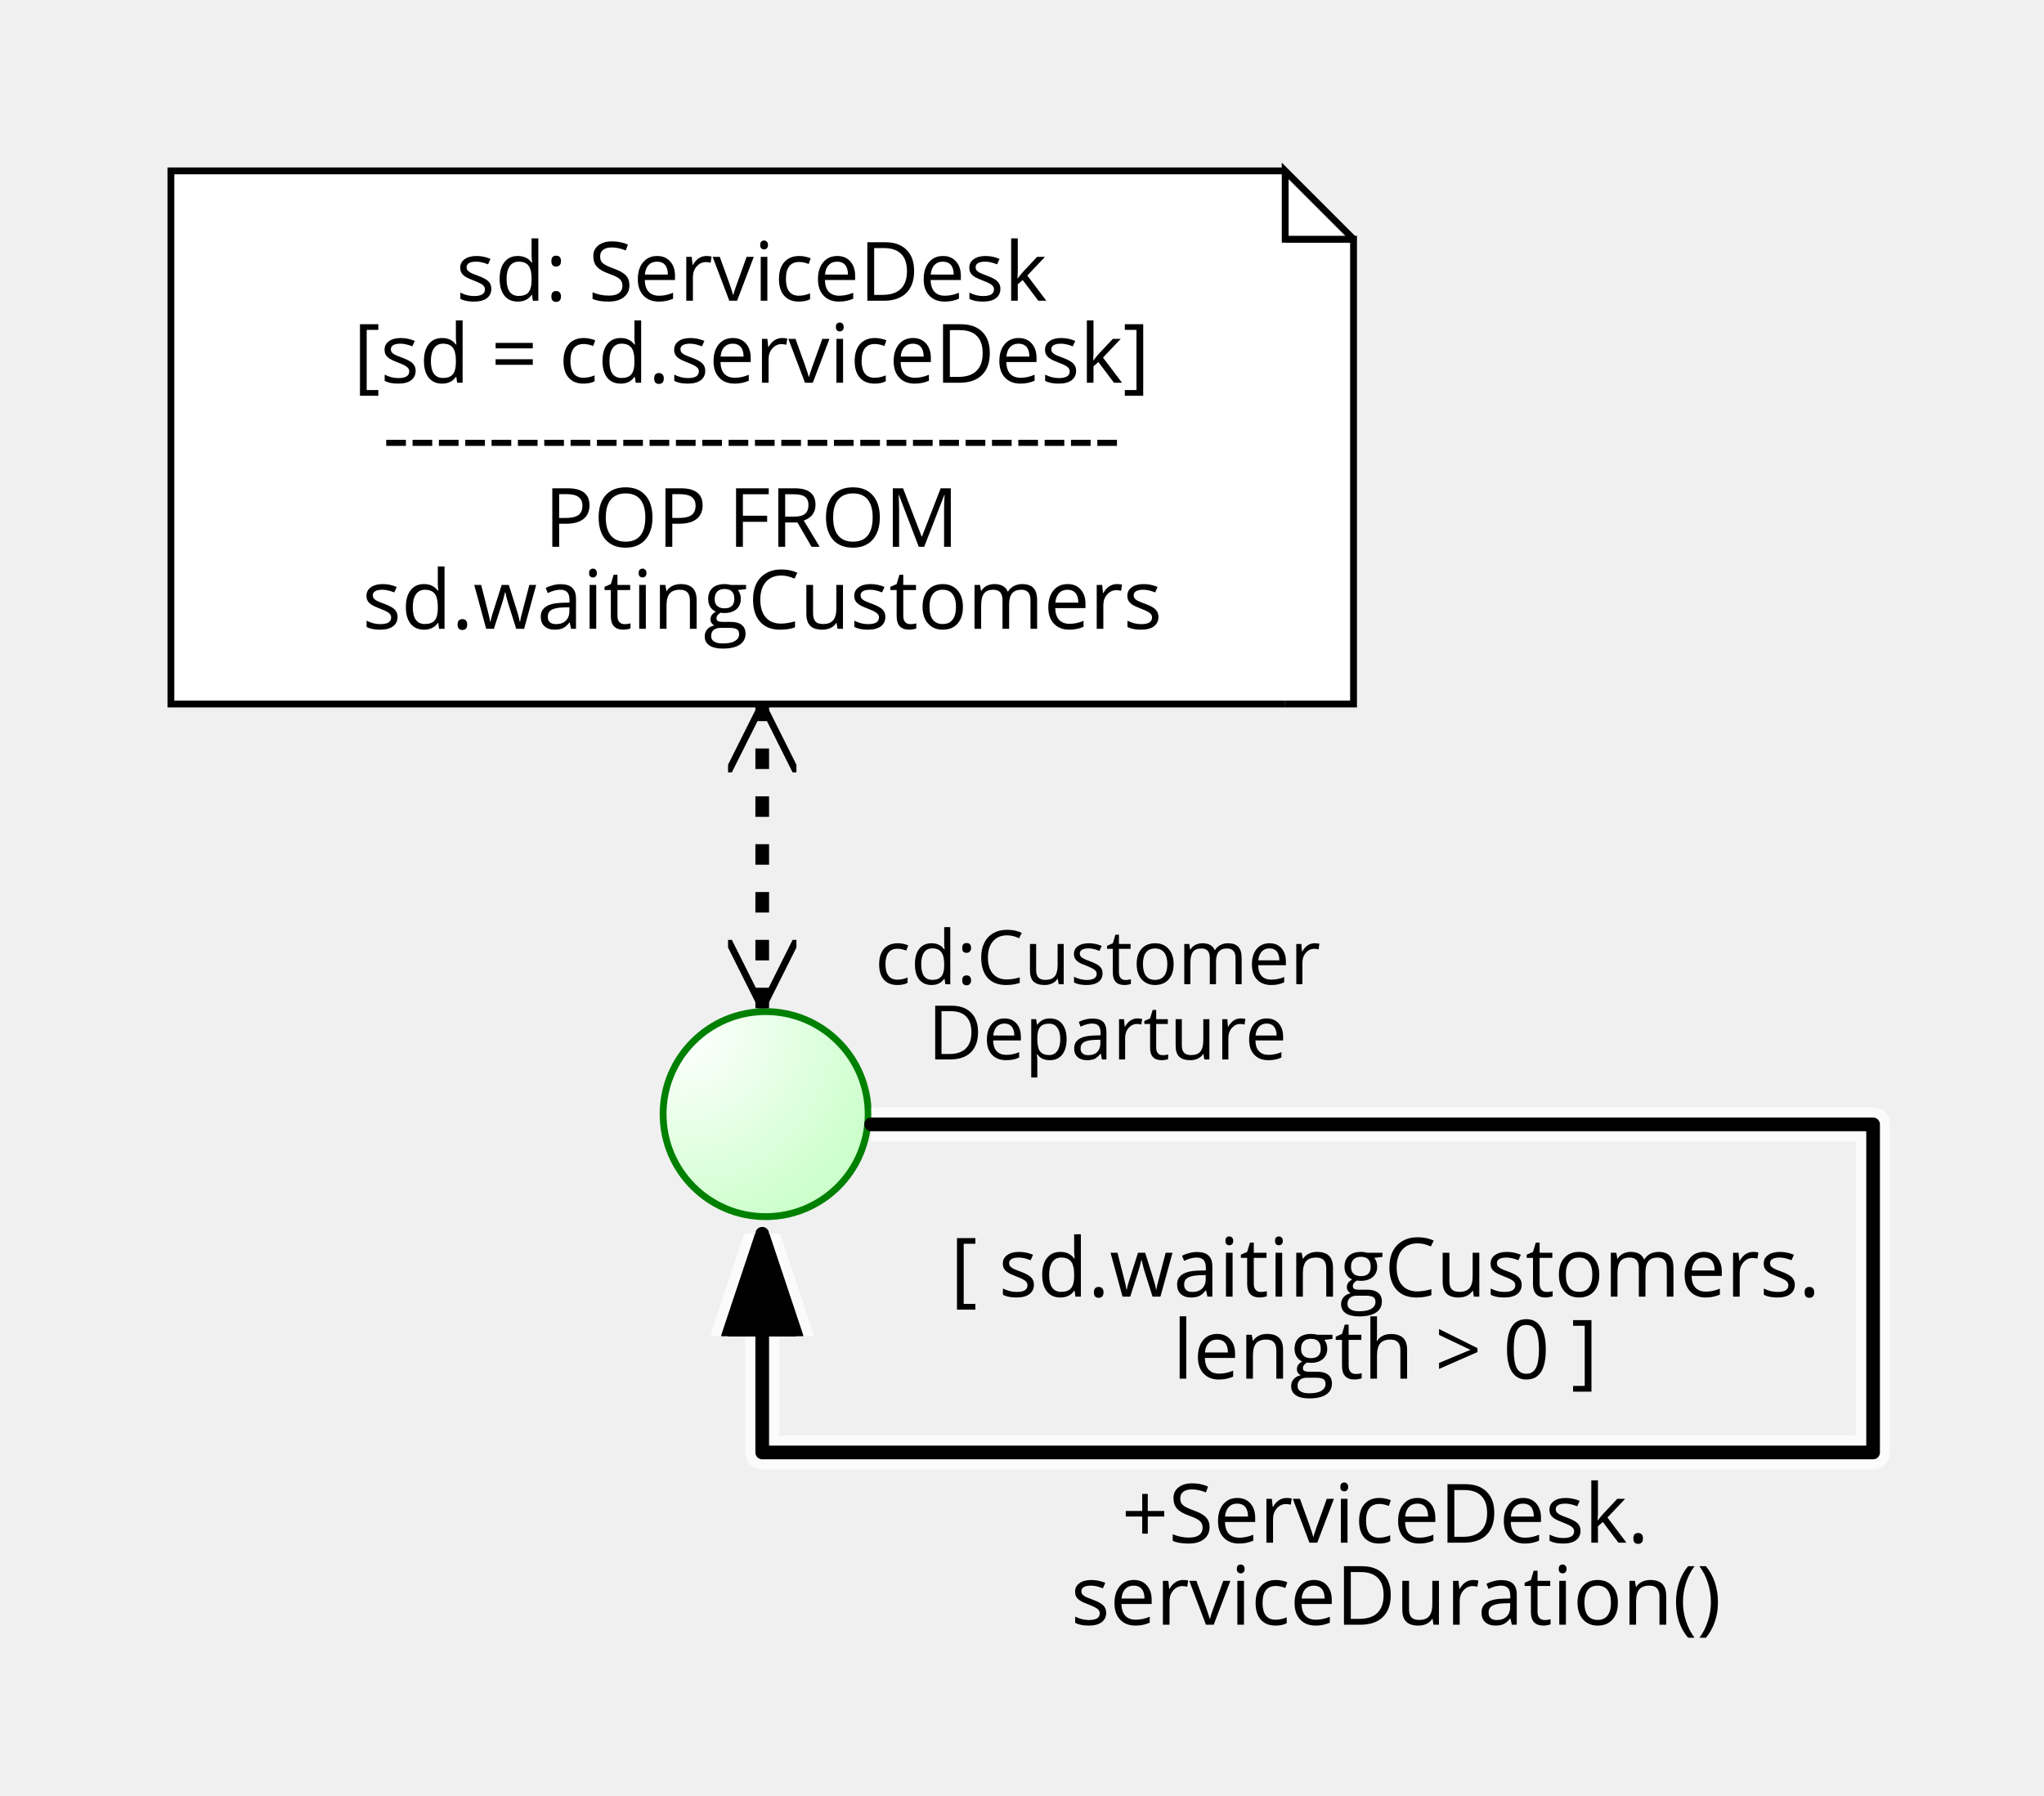
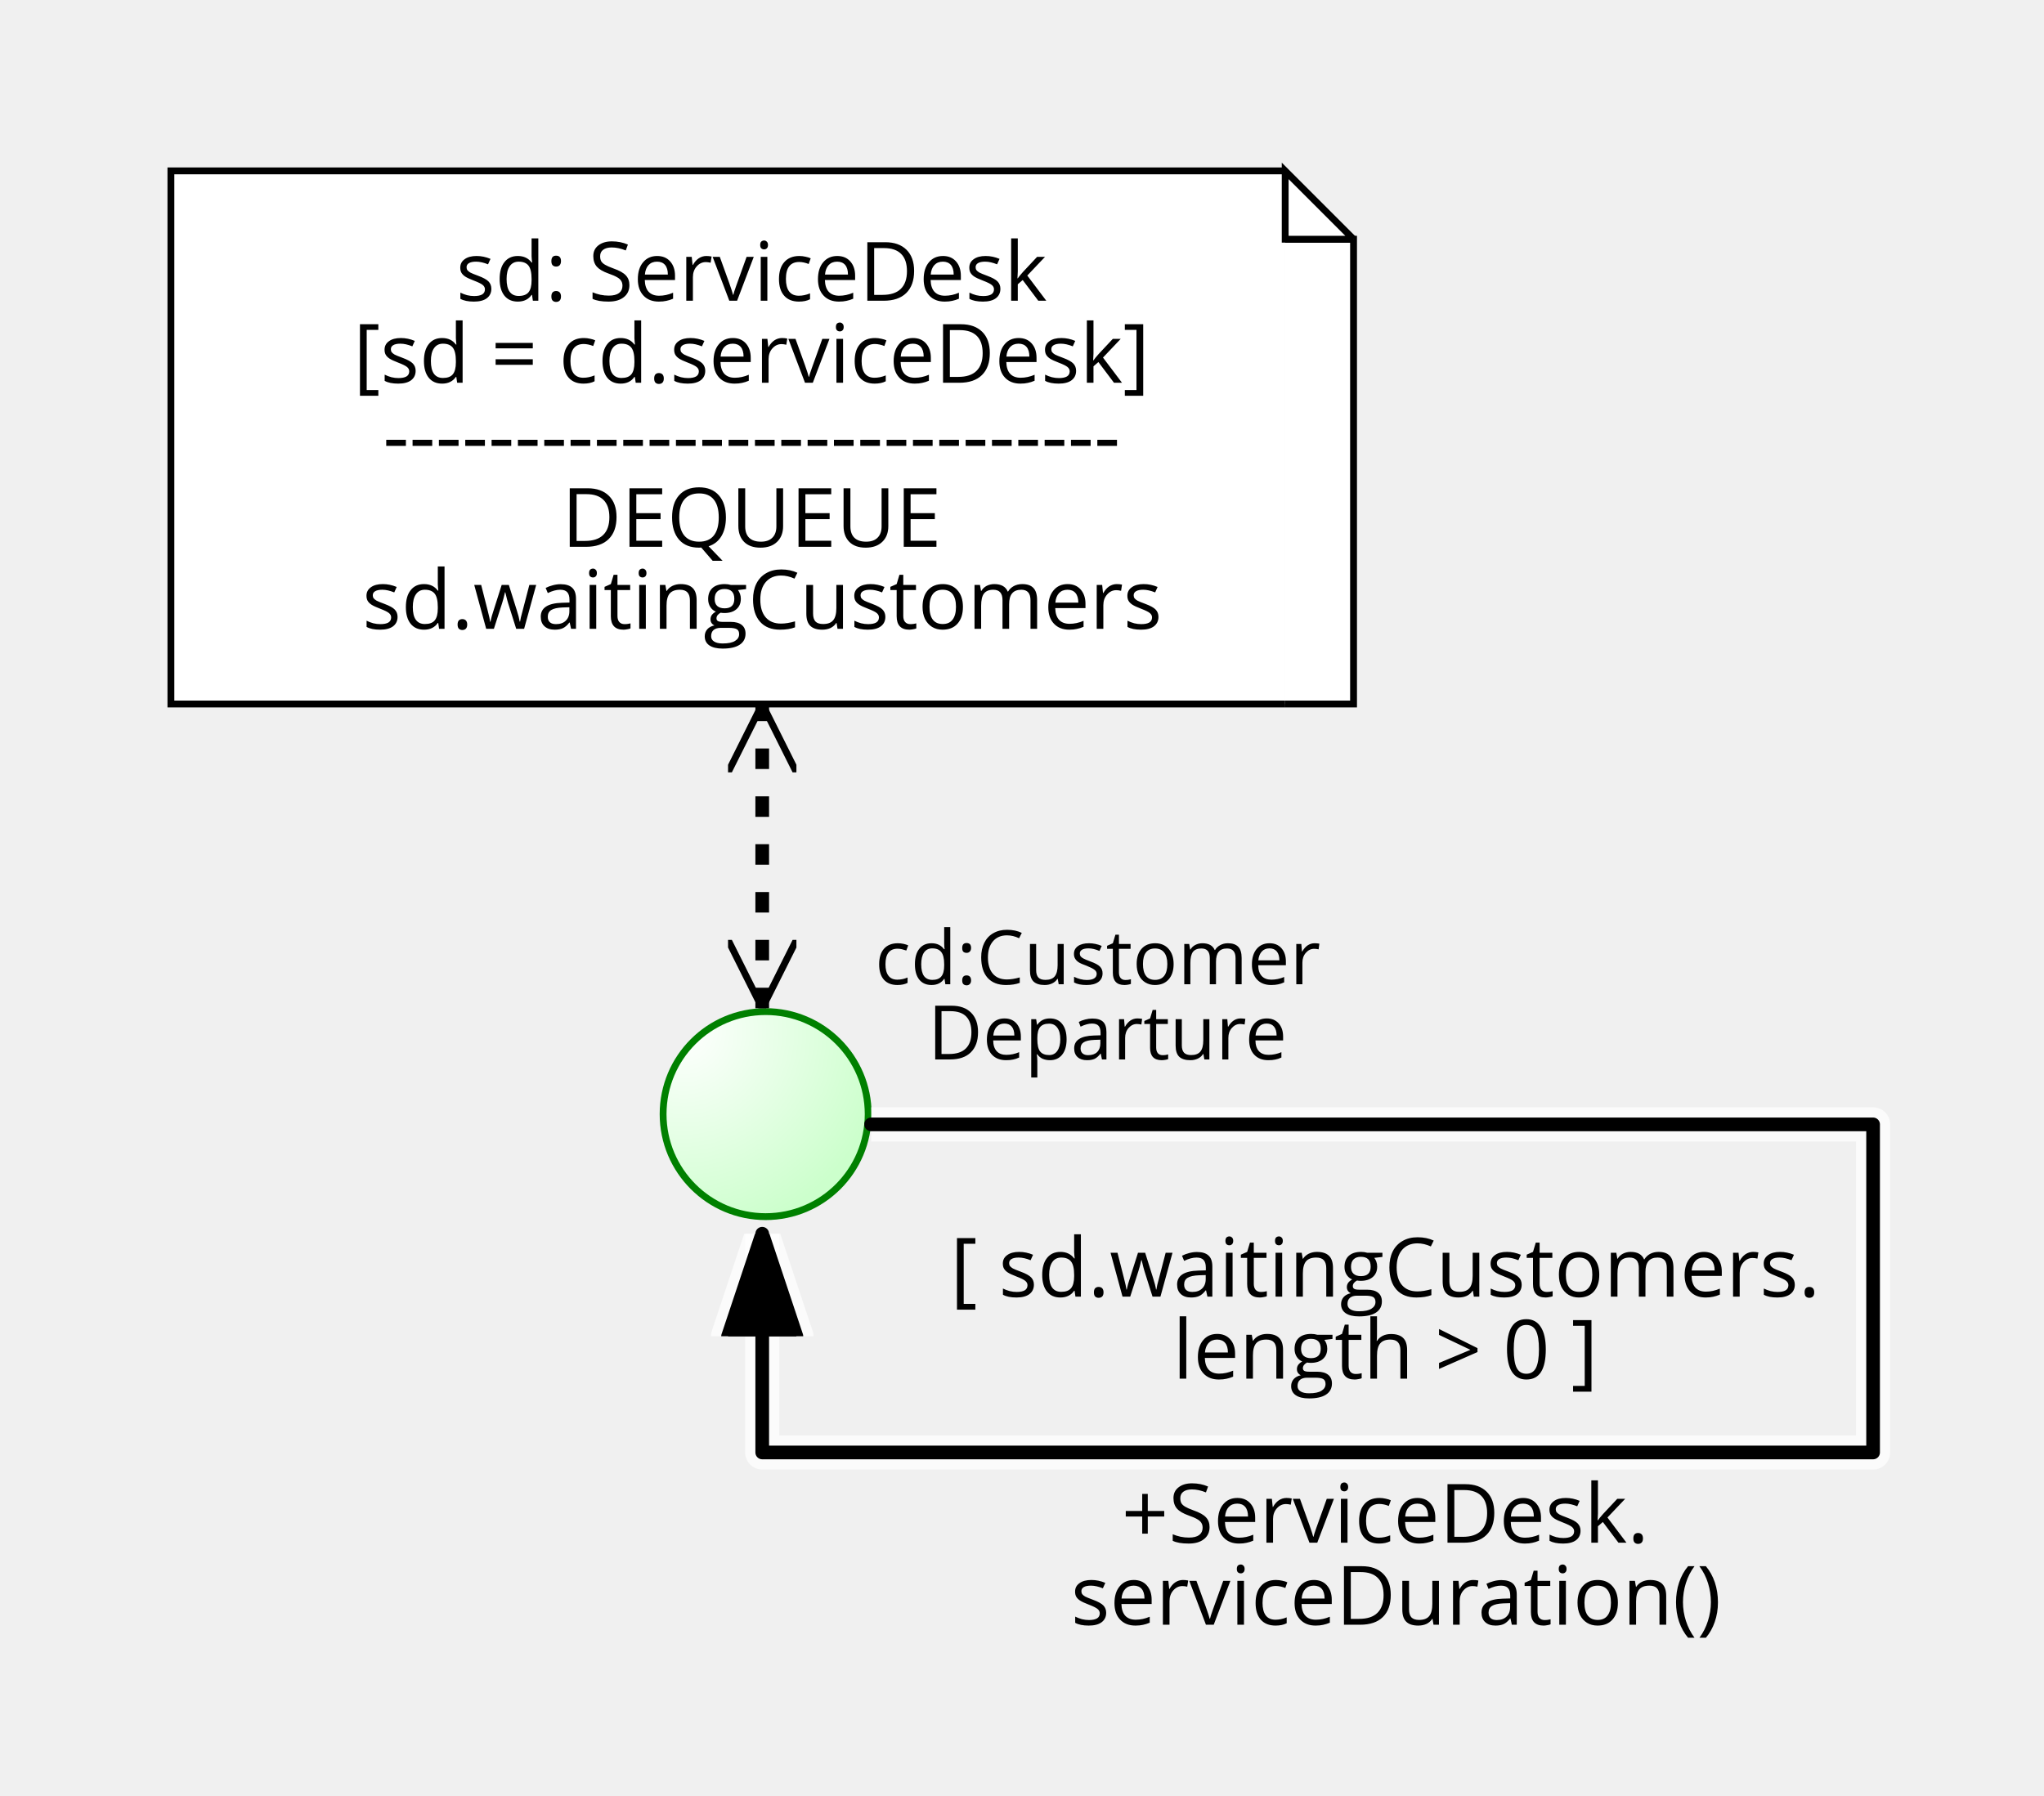
<svg xmlns="http://www.w3.org/2000/svg" xmlns:ns1="http://oryx-editor.org" xmlns:ns2="http://schemas.microsoft.com/visio/2003/SVGExtensions/" baseProfile="full" generated="java" height="262.7" id="svg-canvas" ns1:signavioversion="12.13.0" version="1.1" width="299">
  <defs>
    <marker id="sid-2998757c-ddc5-4b26-9346-4ff814d885d7start" markerHeight="10" markerUnits="userSpaceOnUse" markerWidth="10" orient="auto" refX="0" refY="5">
      <path d="M 10 0 L 0 5 L 10 10" fill="none" id="sid-2998757c-ddc5-4b26-9346-4ff814d885d7arrowhead" stroke="#000000" stroke-dasharray="0" />
    </marker>
    <marker id="sid-2998757c-ddc5-4b26-9346-4ff814d885d7end" markerHeight="10" markerUnits="userSpaceOnUse" markerWidth="10" orient="auto" refX="10" refY="5">
      <path d="M 0 0 L 10 5 L 0 10" fill="none" id="sid-2998757c-ddc5-4b26-9346-4ff814d885d7arrowhead2" stroke="#000000" stroke-dasharray="0" />
    </marker>
    <marker id="sid-134d402a-a61f-47e1-9414-533ea537bde0start" markerHeight="11" markerUnits="userSpaceOnUse" markerWidth="17" orient="auto" refX="1" refY="5">
      <path d="M 0 6 L 8 1 L 15 5 L 8 9 L 1 5" display="inherit" fill="white" id="sid-134d402a-a61f-47e1-9414-533ea537bde0conditional" stroke="#000000" stroke-width="1" />
    </marker>
    <marker id="sid-134d402a-a61f-47e1-9414-533ea537bde0start_shadow" markerHeight="11" markerUnits="userSpaceOnUse" markerWidth="17" orient="auto" refX="1" refY="5" stroke="white" stroke-linecap="butt" stroke-opacity="0.7" stroke-width="5">
      <path d="M 0 6 L 8 1 L 15 5 L 8 9 L 1 5" display="inherit" fill="white" id="sid-134d402a-a61f-47e1-9414-533ea537bde0conditional_shadow" stroke="white" stroke-linecap="butt" stroke-opacity="0.7" stroke-width="5" />
    </marker>
    <marker id="sid-134d402a-a61f-47e1-9414-533ea537bde0end" markerHeight="16" markerUnits="userSpaceOnUse" markerWidth="15" orient="auto" refX="15" refY="8">
      <path d="M 0 3 L 15 8 L 0 13z" fill="#000000" id="sid-134d402a-a61f-47e1-9414-533ea537bde0arrowhead" stroke="#000000" stroke-linejoin="round" stroke-width="2" />
    </marker>
    <marker id="sid-134d402a-a61f-47e1-9414-533ea537bde0end_shadow" markerHeight="16" markerUnits="userSpaceOnUse" markerWidth="15" orient="auto" refX="15" refY="8" stroke="white" stroke-linecap="butt" stroke-opacity="0.7" stroke-width="5">
      <path d="M 0 3 L 15 8 L 0 13z" fill="black" id="sid-134d402a-a61f-47e1-9414-533ea537bde0arrowhead_shadow" stroke="white" stroke-linecap="butt" stroke-linejoin="round" stroke-opacity="0.7" stroke-width="5" />
    </marker>
  </defs>
  <g font-family="'Open Sans', 'Kanit', 'Ezra SIL', 'DejaVu Sans', HanaMinA, HanaMinB, sans-serif" font-size="12" font-size-adjust="none" font-style="normal" font-variant="normal" font-weight="normal" stroke="black">
    <g class="stencils" transform="translate(-306, -76.5)">
      <g class="me" />
      <g class="children">
        <g id="svg-sid-1912A4C7-EAFB-4C51-A52D-BB81B4F38AF5">
          <g class="stencils" transform="translate(331, 101.5)">
            <g class="me">
              <g pointer-events="fill" title="Data Object">
                <defs>
                  <radialGradient cx="10%" cy="10%" fx="10%" fy="10%" id="sid-690014b8-e4df-4370-8bb5-6c6ad89b1fa1background" r="100%">
                    <stop offset="0" stop-color="#ffffff" stop-opacity="1" />
                    <stop id="sid-690014b8-e4df-4370-8bb5-6c6ad89b1fa1fill_el" offset="100%" stop-color="#ffffff" stop-opacity="1" />
                  </radialGradient>
                </defs>
                <polyline ns1:anchors="left right" fill="#ffffff" id="sid-690014b8-e4df-4370-8bb5-6c6ad89b1fa1frame" points="163,78 0,78 0,0 163,0" ns1:resize="vertical horizontal" stroke="#000000" stroke-width="1" />
                <polyline ns1:anchors="bottom top right" fill="#ffffff" id="sid-690014b8-e4df-4370-8bb5-6c6ad89b1fa1celem2" points="163,78 173,78 173,10 163,10" stroke="#000000" stroke-width="1" />
                <polyline ns1:anchors="top right" fill="url(#sid-690014b8-e4df-4370-8bb5-6c6ad89b1fa1background) white" id="sid-690014b8-e4df-4370-8bb5-6c6ad89b1fa1celem3" points="173,10 163,0 163,10 173,10" stroke="#000000" stroke-width="1" />
                <text ns1:align="center middle" ns1:fittoelem="sid-690014b8-e4df-4370-8bb5-6c6ad89b1fa1unvisibleBorder" font-size="12" ns1:fontSize="12" id="sid-690014b8-e4df-4370-8bb5-6c6ad89b1fa1text_name" letter-spacing="-0.01px" stroke="black" stroke-width="0pt" text-anchor="middle" ns1:textWidth="173" transform="rotate(0)" x="86.5" y="39">
                  <tspan dy="-20" x="86.5" y="39">sd: ServiceDesk<ns2:newlineChar />
                  </tspan>
                  <tspan dy="-8" x="86.5" y="39">[sd = cd.serviceDesk]<ns2:newlineChar />
                  </tspan>
                  <tspan dy="4" x="86.5" y="39">----------------------------<ns2:newlineChar />
                  </tspan>
-                   <tspan dy="16" x="86.5" y="39">POP FROM<ns2:newlineChar />
+                   <tspan dy="16" x="86.5" y="39">DEQUEUE<ns2:newlineChar />
                  </tspan>
                  <tspan dy="28" x="86.5" y="39">sd.waitingCustomers</tspan>
                </text>
                <text ns1:align="center middle" ns1:anchors="bottom" ns1:fittoelem="sid-690014b8-e4df-4370-8bb5-6c6ad89b1fa1unvisibleBorder" font-size="11" ns1:fontSize="11" id="sid-690014b8-e4df-4370-8bb5-6c6ad89b1fa1text_state" letter-spacing="-0.01px" stroke="black" stroke-width="0pt" text-anchor="middle" ns1:textWidth="173" transform="rotate(0)" x="86.5" y="61" />
              </g>
            </g>
            <g class="children" />
            <g class="edge" />
            <g class="topchildren" />
            <g class="overlays stripable-element-force" />
          </g>
          <g class="controls">
            <g class="dockers" />
            <g class="magnets" />
          </g>
        </g>
        <g id="svg-sid-C7604EA8-8BA5-414B-A0B2-7B7CFC93C057">
          <g class="stencils" transform="translate(403, 224.5)">
            <g class="me">
              <g pointer-events="fill" title="Start Event">
                <defs>
                  <radialGradient cx="10%" cy="10%" fx="10%" fy="10%" id="sid-cc6ed938-30d7-42d2-9c9f-11012e2b1e9ebackground" r="100%">
                    <stop offset="0" stop-color="#ffffff" stop-opacity="1" />
                    <stop id="sid-cc6ed938-30d7-42d2-9c9f-11012e2b1e9efill_el" offset="100%" stop-color="#ccffcc" stop-opacity="1" />
                  </radialGradient>
                </defs>
                <circle cx="15" cy="15" fill="url(#sid-cc6ed938-30d7-42d2-9c9f-11012e2b1e9ebackground) white" id="sid-cc6ed938-30d7-42d2-9c9f-11012e2b1e9ebg_frame" r="15" stroke="#008000" stroke-width="1" />
                <text ns1:align="center middle" font-size="11" ns1:fontSize="11" id="sid-cc6ed938-30d7-42d2-9c9f-11012e2b1e9etext_name" letter-spacing="-0.01px" stroke="black" stroke-width="0pt" text-anchor="middle" ns1:textWidth="-1" transform="rotate(0)" x="65" y="-2">
                  <tspan dy="-2" x="65" y="-2">cd:Customer<ns2:newlineChar />
                  </tspan>
                  <tspan dy="9" x="65" y="-2">Departure</tspan>
                </text>
              </g>
            </g>
            <g class="children" />
            <g class="edge" />
            <g class="topchildren" />
            <g class="overlays stripable-element-force" />
          </g>
          <g class="controls">
            <g class="dockers" />
            <g class="magnets" />
          </g>
        </g>
      </g>
      <g class="edge">
        <g id="svg-sid-7DA797D0-7912-45B2-9BE4-50309E2AAD3B">
          <g class="stencils">
            <g class="me">
              <g id="sid-2998757c-ddc5-4b26-9346-4ff814d885d7edge" pointer-events="painted">
                <path d="M417.5 224.008 L417.5 179.5 " fill="none" id="sid-2998757c-ddc5-4b26-9346-4ff814d885d7bg_frame" marker-end="url(#sid-2998757c-ddc5-4b26-9346-4ff814d885d7end)" marker-start="url(#sid-2998757c-ddc5-4b26-9346-4ff814d885d7start)" stroke="#000000" stroke-dasharray="3, 4" stroke-width="2" />
              </g>
              <text ns1:align="left bottom" ns1:edgePosition="midtop" font-size="12" ns1:fontSize="12" id="sid-2998757c-ddc5-4b26-9346-4ff814d885d7name" letter-spacing="-0.01px" ns1:offsetTop="6" stroke-width="0pt" style="font-size:9;" text-anchor="start" ns1:textWidth="-1" transform="rotate(0)" x="972.517" y="291.348" />
            </g>
            <g class="children" transform="translate(417.5, 179.5)" />
            <g class="edge" />
            <g class="topchildren" />
            <g class="overlays stripable-element-force" />
          </g>
          <g class="controls">
            <g class="dockers" />
            <g class="magnets" />
          </g>
        </g>
        <g id="svg-sid-FA9A4AE6-E751-4EC5-8A56-DE9CAF20642B">
          <g class="stencils">
            <g class="me">
              <g id="sid-134d402a-a61f-47e1-9414-533ea537bde0edge" pointer-events="painted">
                <path d="M433.427 241 L580 241 L580 289 L417.5 289 L417.5 257 " fill="none" id="sid-134d402a-a61f-47e1-9414-533ea537bde0bg_frame_shadow" marker-end="url(#sid-134d402a-a61f-47e1-9414-533ea537bde0end_shadow)" marker-start="url(#sid-134d402a-a61f-47e1-9414-533ea537bde0start_shadow)" stroke="white" stroke-linecap="butt" stroke-linejoin="round" stroke-opacity="0.7" stroke-width="5" />
                <path d="M433.427 241 L580 241 L580 289 L417.5 289 L417.5 257 " fill="none" id="sid-134d402a-a61f-47e1-9414-533ea537bde0bg_frame" marker-end="url(#sid-134d402a-a61f-47e1-9414-533ea537bde0end)" marker-start="url(#sid-134d402a-a61f-47e1-9414-533ea537bde0start)" stroke="#000000" stroke-linecap="round" stroke-linejoin="round" stroke-width="2" />
              </g>
              <text ns1:align="center middle" ns1:edgePosition="starttop" font-size="12" ns1:fontSize="12" id="sid-134d402a-a61f-47e1-9414-533ea537bde0text_name" letter-spacing="-0.01px" stroke-width="0pt" text-anchor="middle" ns1:textWidth="-1" transform="rotate(0)" x="510.208" y="286.2">
                <tspan dy="-20" x="510.208" y="286.2">[ sd.waitingCustomers.<ns2:newlineChar />
                </tspan>
                <tspan dy="-8" x="510.208" y="286.2">length &gt; 0 ]<ns2:newlineChar />
                </tspan>
                <tspan dy="4" x="510.208" y="286.2" />
                <tspan dy="16" x="510.208" y="286.2">+ServiceDesk.<ns2:newlineChar />
                </tspan>
                <tspan dy="28" x="510.208" y="286.2">serviceDuration()</tspan>
              </text>
            </g>
            <g class="children" transform="translate(417.5, 241)" />
            <g class="edge" />
            <g class="topchildren" />
            <g class="overlays stripable-element-force" />
          </g>
          <g class="controls">
            <g class="dockers" />
            <g class="magnets" />
          </g>
        </g>
      </g>
      <g class="topchildren" />
      <g class="overlays stripable-element-force" />
    </g>
  </g>
</svg>
